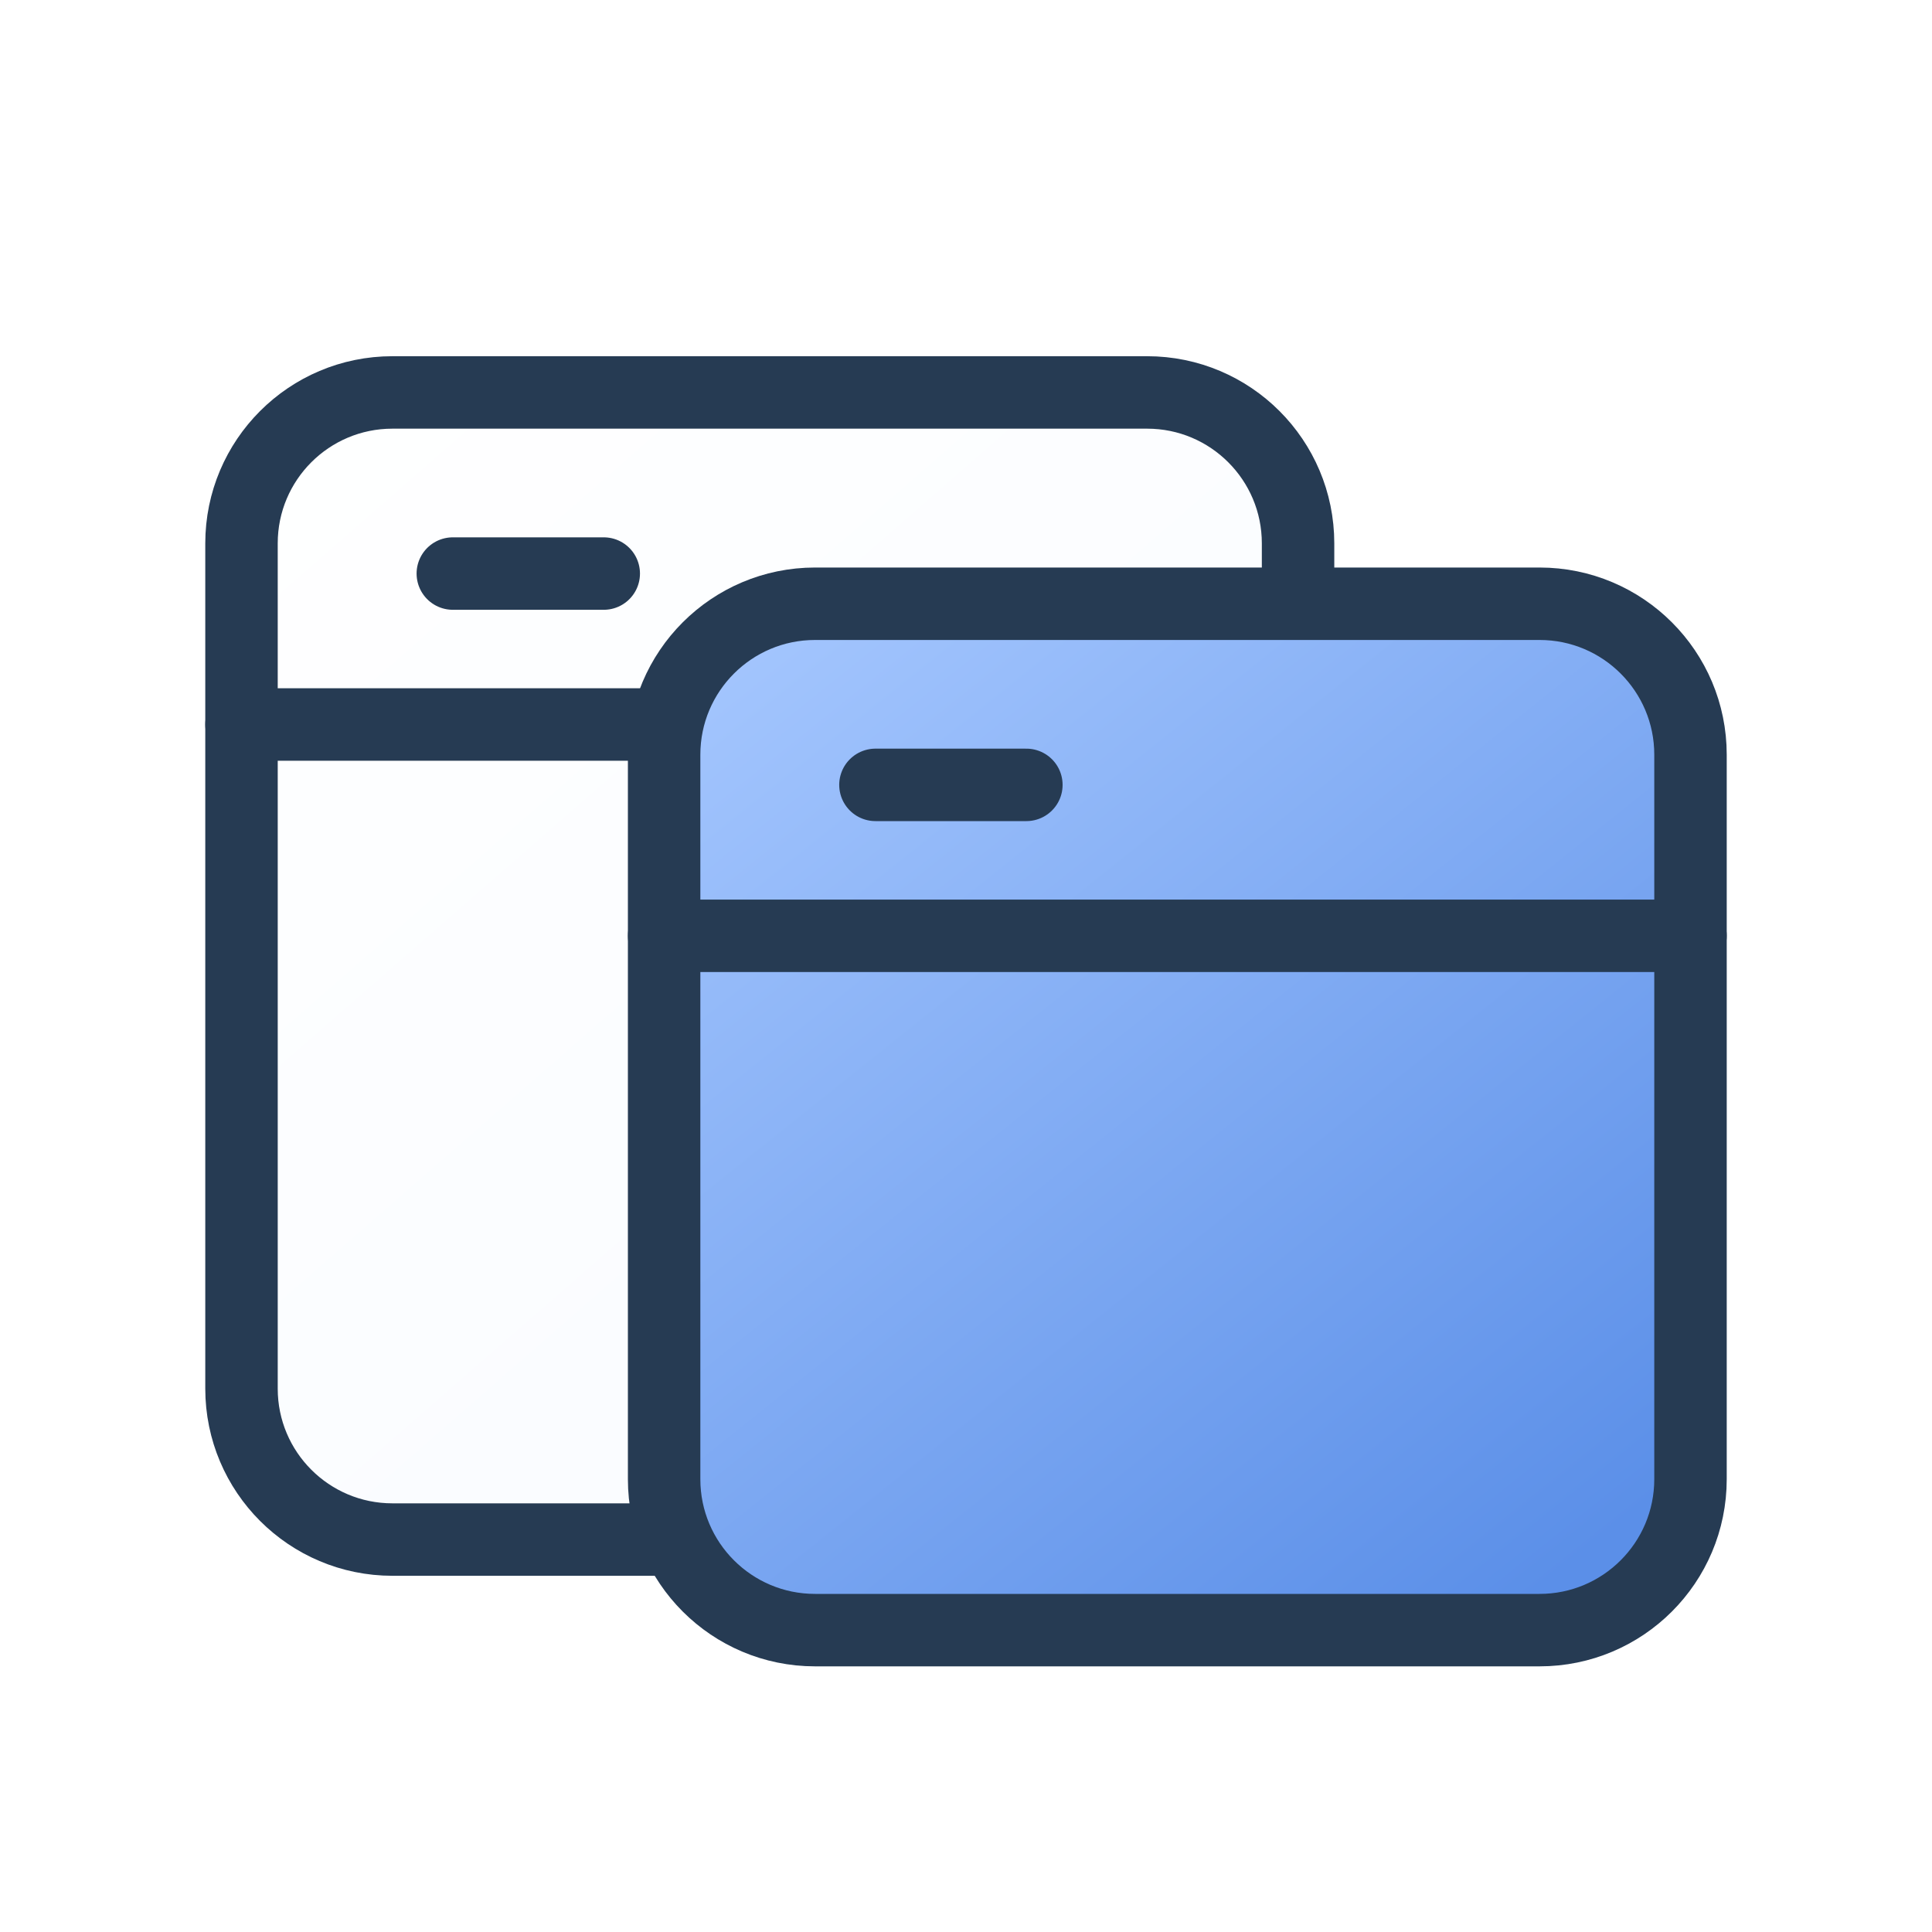
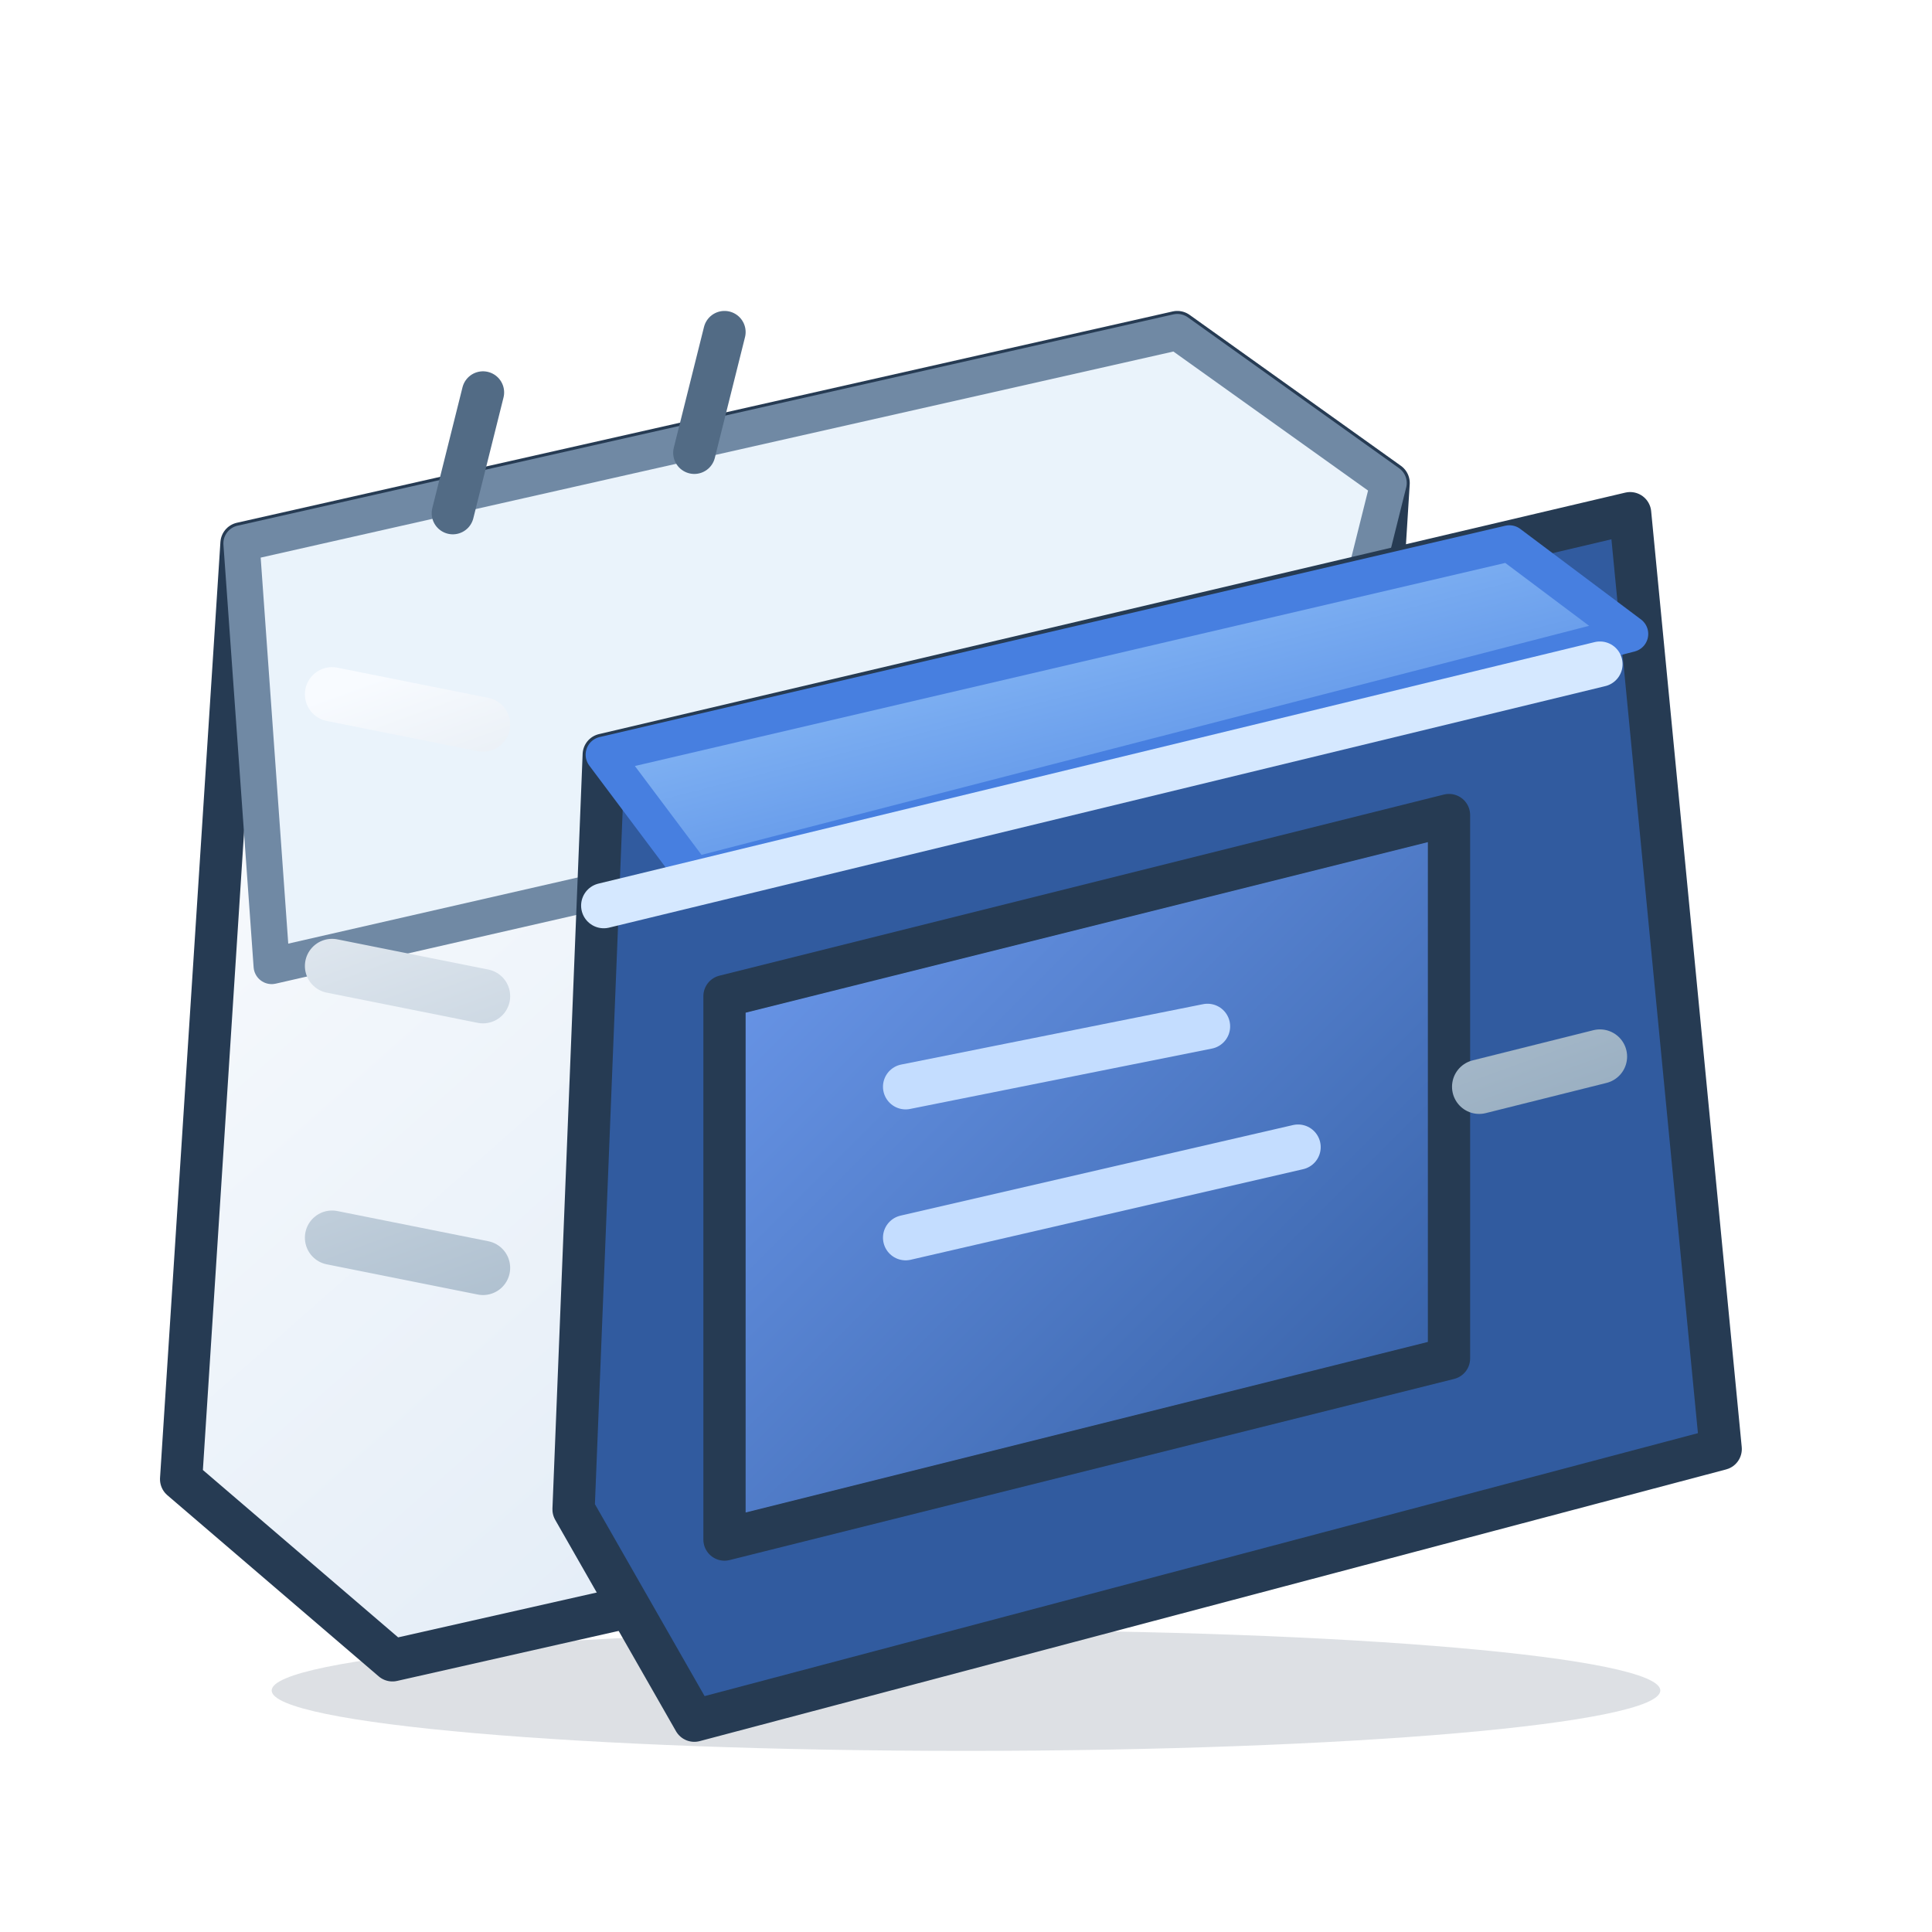
<svg xmlns="http://www.w3.org/2000/svg" viewBox="0 0 64 64">
  <defs>
-     <linearGradient id="paper" x1="0" y1="0" x2="0.8" y2="1">
+     <linearGradient id="paper" x1="0" y1="0" x2=".8" y2="1">
      <stop stop-color="#fff" />
-       <stop offset="1" stop-color="#f8fbff" />
+       <stop offset="1" stop-color="#dce8f5" />
    </linearGradient>
-     <linearGradient id="blue" x1="0" y1="0" x2="0.8" y2="1">
-       <stop stop-color="#a8c9ff" />
-       <stop offset="1" stop-color="#5b8fe8" />
+     <linearGradient id="blue" x1="0" y1="0" x2=".8" y2="1">
+       <stop stop-color="#a4d2ff" />
+       <stop offset="1" stop-color="#477fe0" />
+     </linearGradient>
+     <linearGradient id="blueFacet" x1="0" y1="0" x2="1" y2="1">
+       <stop stop-color="#6f9cf0" />
+       <stop offset="1" stop-color="#315b9f" />
+     </linearGradient>
+     <linearGradient id="metal" x1="0" y1="0" x2=".8" y2="1">
+       <stop stop-color="#f8fbff" />
+       <stop offset="1" stop-color="#91a8bc" />
    </linearGradient>
  </defs>
-   <g stroke="#263b53" stroke-width="2.4" stroke-linecap="round" stroke-linejoin="round">
-     <rect x="8" y="13" width="35" height="38" rx="5" fill="url(#paper)" />
-     <path d="M8 24h35" fill="none" />
-     <rect x="22" y="20" width="34" height="34" rx="5" fill="url(#blue)" />
-     <path d="M22 31h34" fill="none" />
-     <path class="detail" d="M15 19h5M29 26h5" fill="none" />
+   <ellipse cx="32" cy="56" rx="23" ry="2" fill="#263b53" opacity=".16" />
+   <g stroke="#263b53" stroke-width="1.4" stroke-linejoin="round" stroke-linecap="round">
+     <path d="m8 18 31-7 7 5-2 32-31 7-7-6Z" fill="url(#paper)" />
+     <path d="m8 18 31-7 7 5-2 8-35 8Z" fill="#eaf3fb" stroke="#7089a4" stroke-width="1.2" />
+     <path d="m20 25 34-8 3 31-34 9-4-7Z" fill="#315b9f" stroke="#263b53" stroke-width="1.4" />
+     <path d="m20 25 30-7 4 3-31 8Z" fill="url(#blue)" stroke="#477fe0" stroke-width="1.2" />
+     <path d="m20 30 33-8" stroke="#d5e8ff" stroke-width="1.5" />
+     <path d="m24 33 24-6v18l-24 6Z" fill="url(#blueFacet)" />
+     <path d="m30 36 10-2m-10 7 13-3" stroke="#c4ddff" stroke-width="1.5" />
+     <path d="m16 24-5-1m5 10-5-1m5 10-5-1m38-5 4-1" stroke="url(#metal)" stroke-width="1.8" />
+     <path class="detail" d="m15 17 1-4m7 2 1-4" stroke="#526b85" />
  </g>
</svg>
